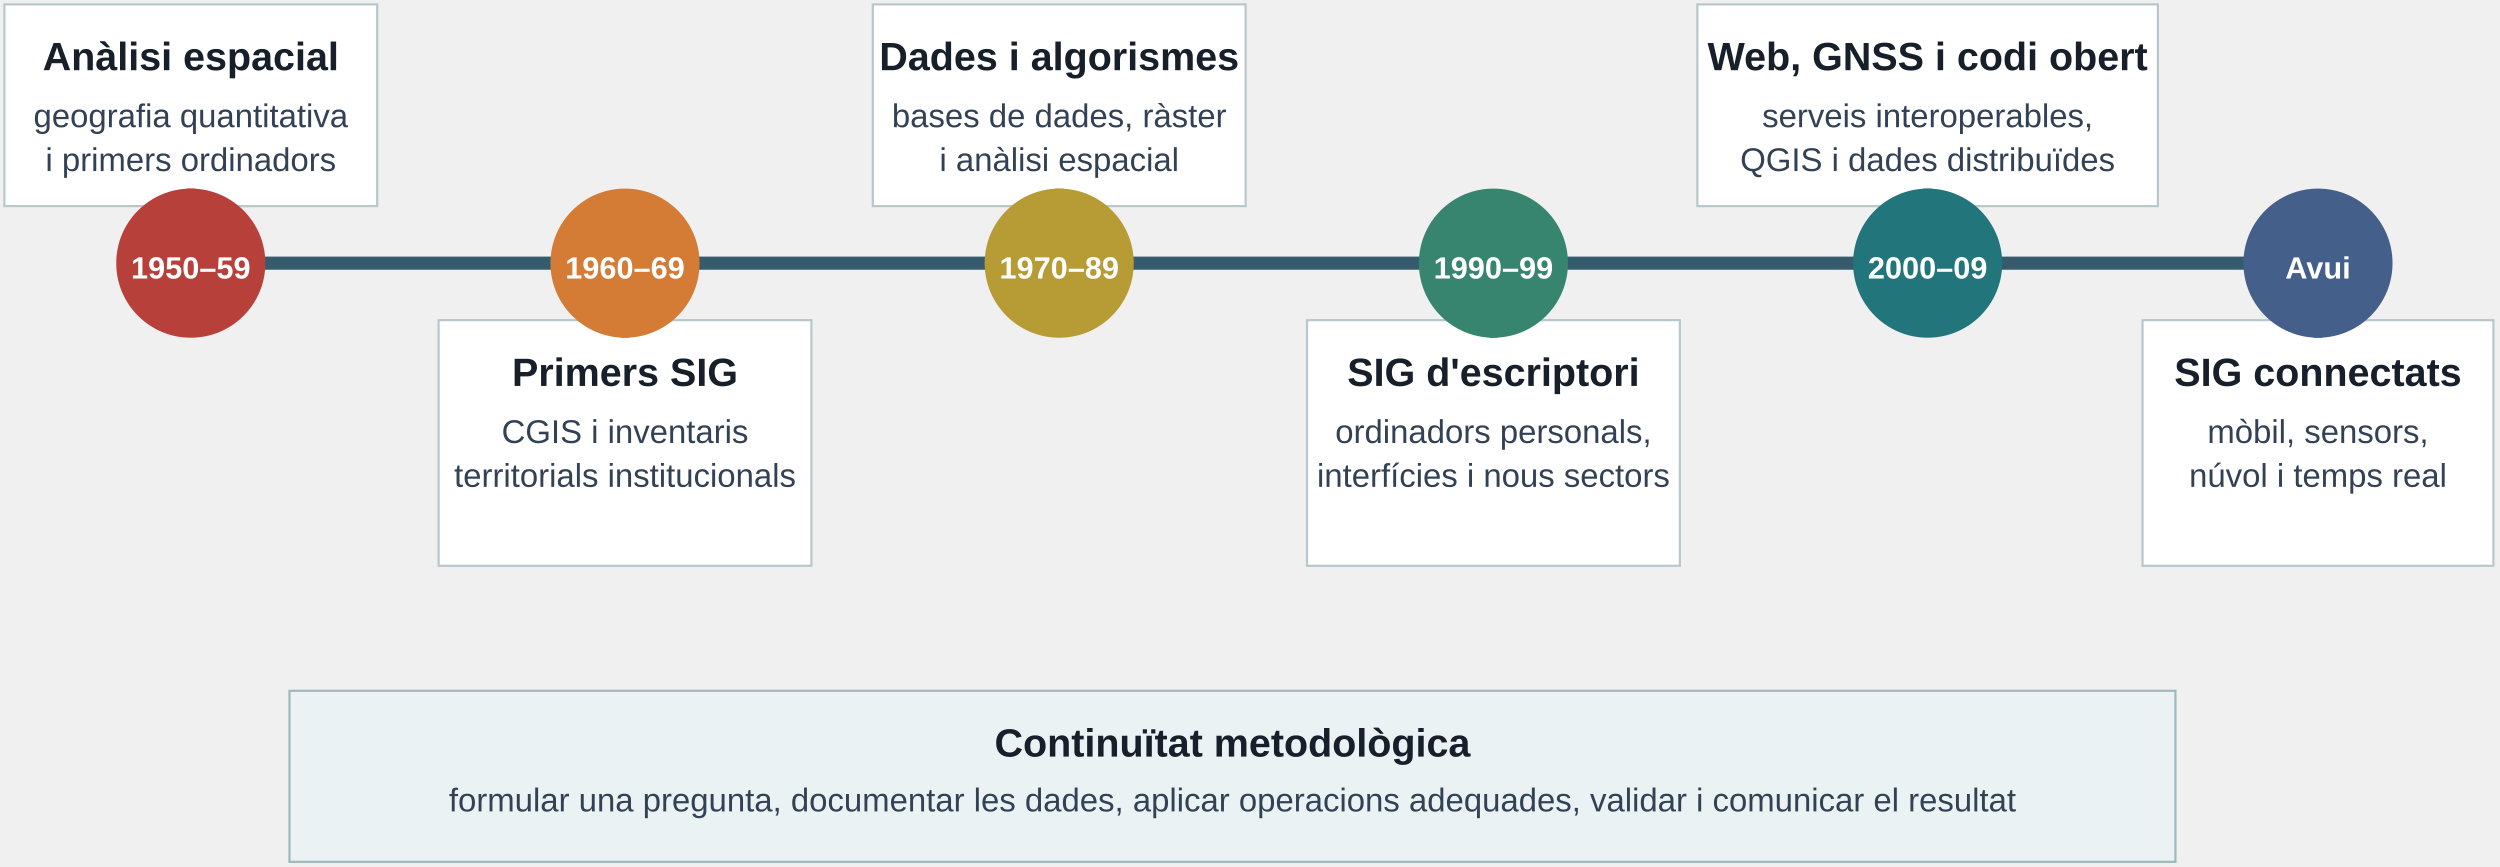
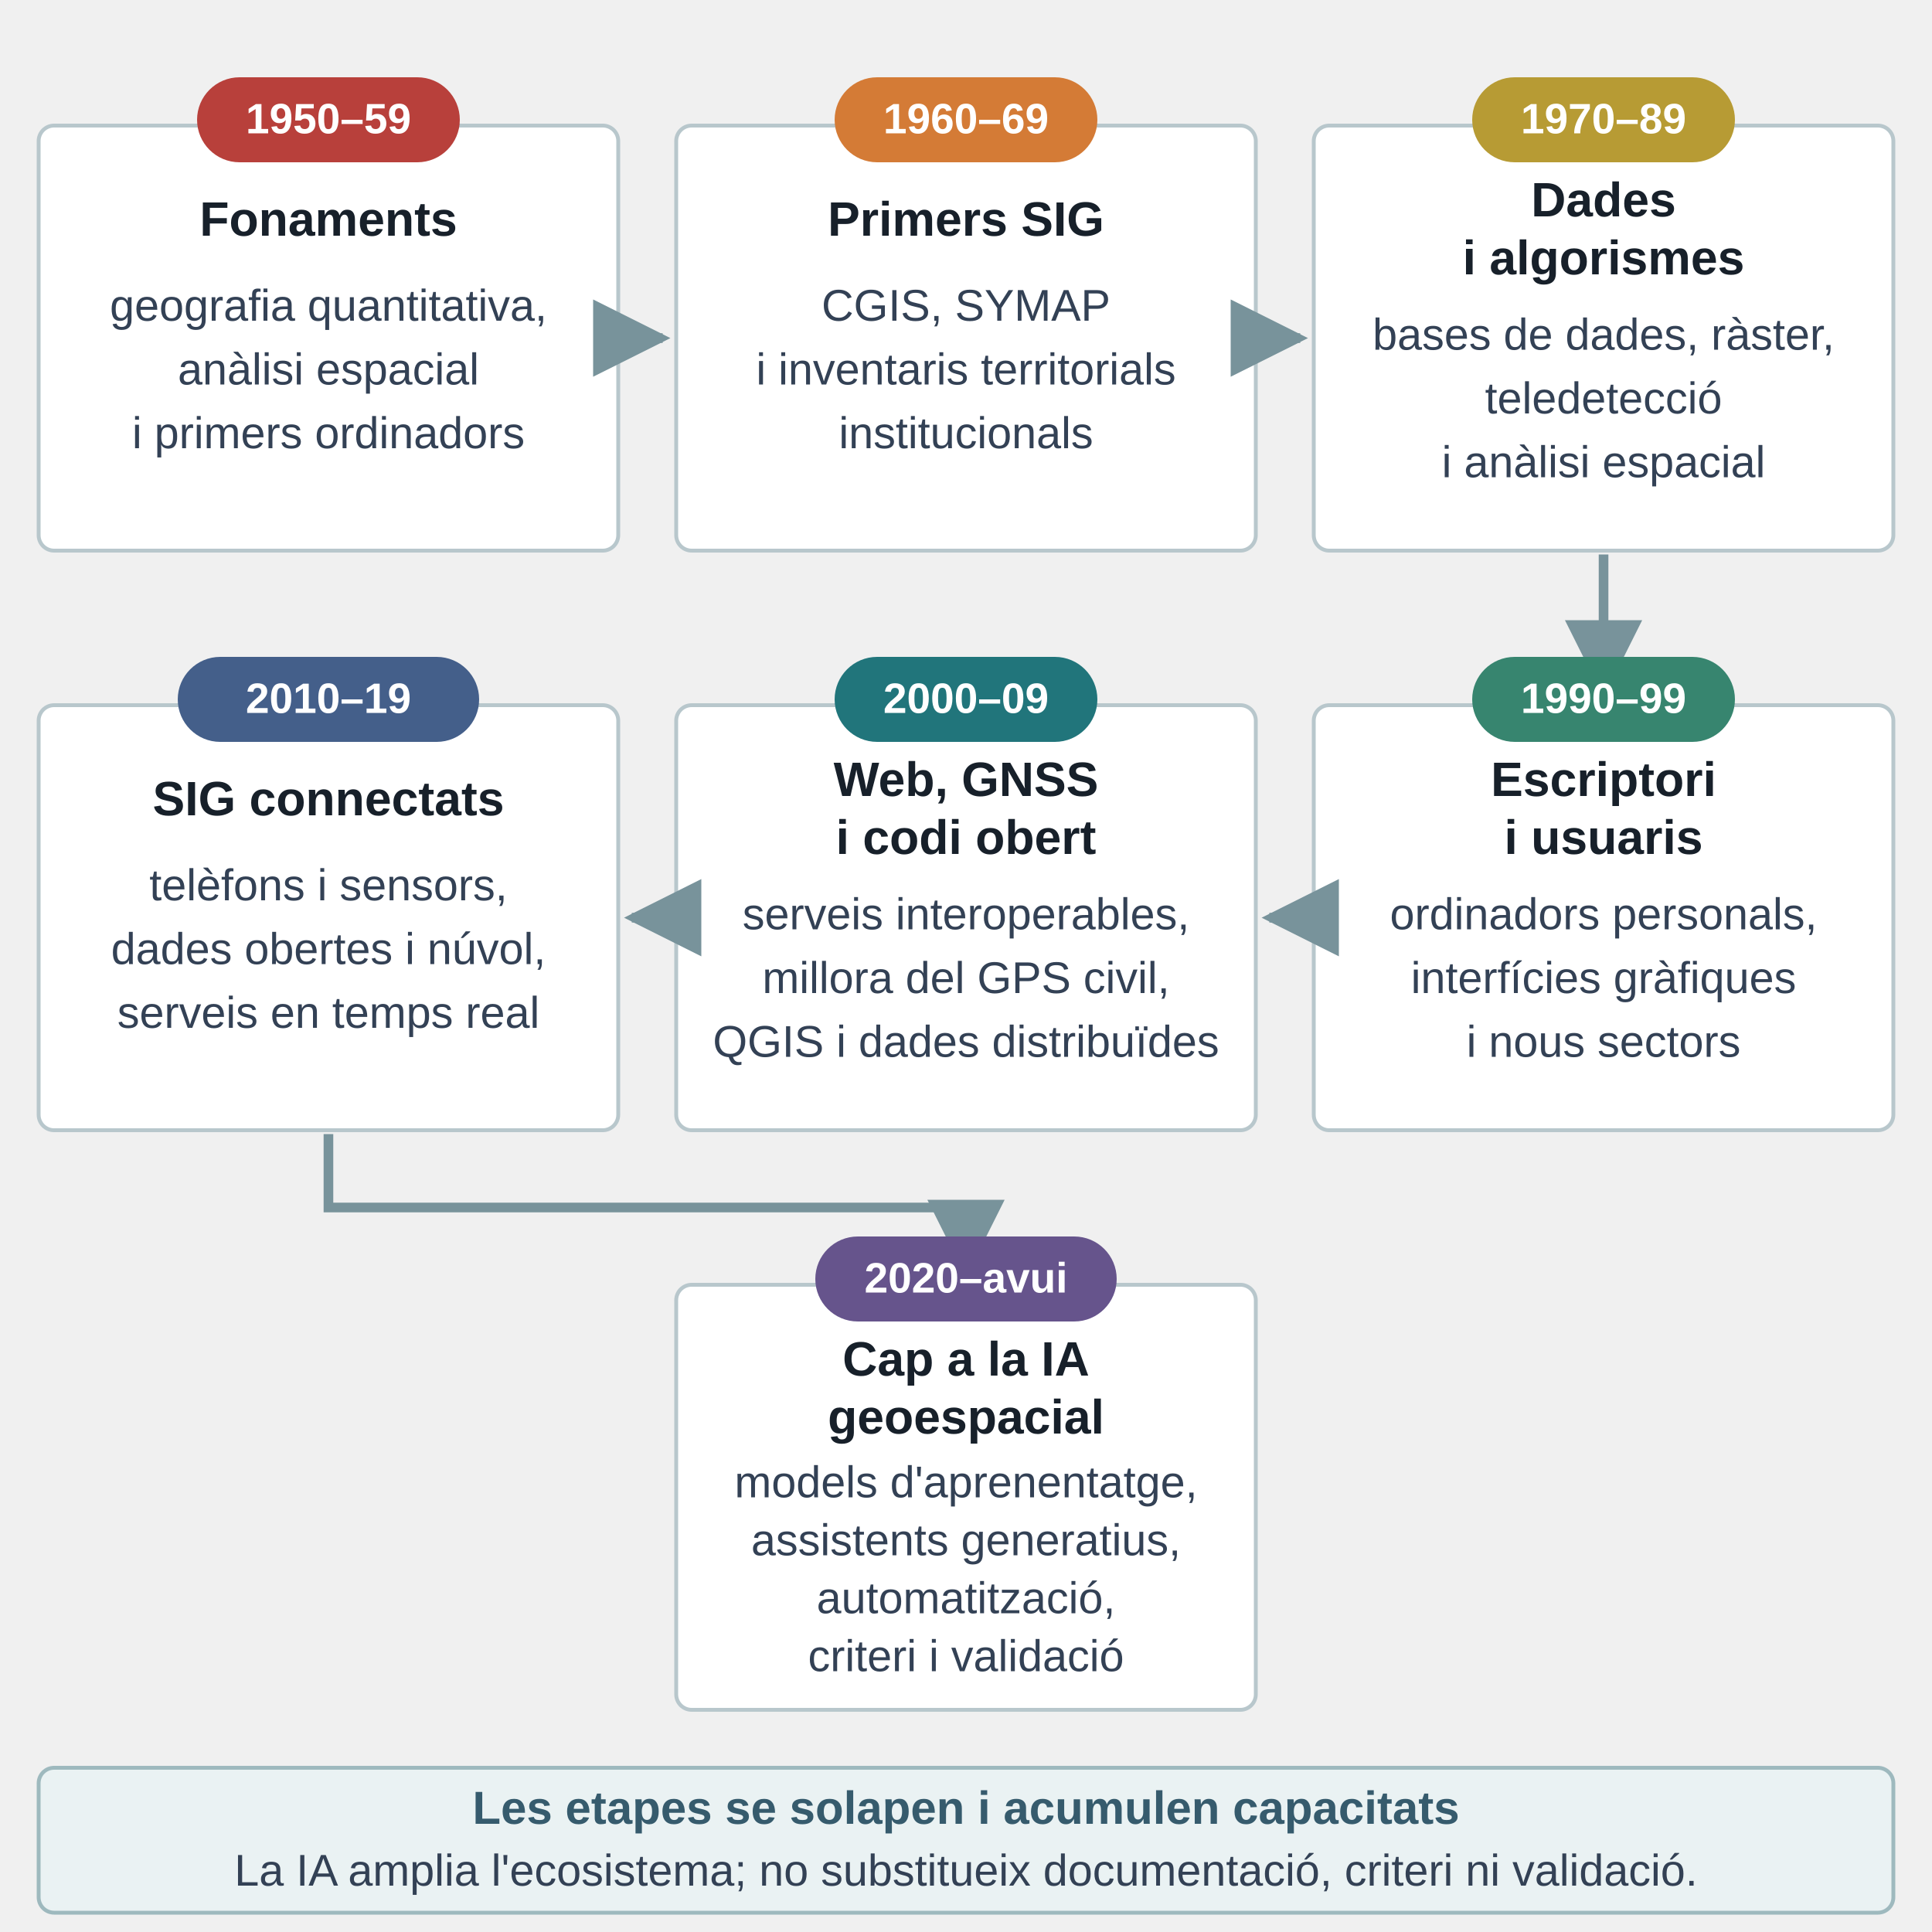
- <svg xmlns="http://www.w3.org/2000/svg" width="1140" height="395" viewBox="38 110 1140 395" role="img" aria-labelledby="title desc">
+ <svg xmlns="http://www.w3.org/2000/svg" width="1000" height="1000" viewBox="0 0 1000 1000" role="img" aria-labelledby="title desc">
  <defs>
    <style>
-       .year { font: 700 14px Arial, sans-serif; fill: #ffffff; }
-       .stage { font: 700 18px Arial, sans-serif; fill: #17202a; }
-       .body { font: 15px Arial, sans-serif; fill: #334155; }
+       .period { font-family: Arial, sans-serif; font-size: 22px; font-weight: 700; fill: #ffffff; }
+       .stage { font-family: Arial, sans-serif; font-size: 25px; font-weight: 700; fill: #17202a; }
+       .body { font-family: Arial, sans-serif; font-size: 23px; fill: #334155; }
+       .continuity { font-family: Arial, sans-serif; font-size: 24px; font-weight: 700; fill: #365b6d; }
    </style>
+     <marker id="arrow" viewBox="0 0 10 10" refX="9" refY="5" markerWidth="8" markerHeight="8" orient="auto-start-reverse">
+       <path d="M 0 0 L 10 5 L 0 10 z" fill="#78939b" />
+     </marker>
  </defs>
-   <line x1="105" y1="230" x2="1095" y2="230" stroke="#365b6d" stroke-width="6" stroke-linecap="round" />
-   <g>
-     <rect x="40" y="112" width="170" height="92" fill="#ffffff" stroke="#b8c7cc" />
-     <rect x="238" y="256" width="170" height="112" fill="#ffffff" stroke="#b8c7cc" />
-     <rect x="436" y="112" width="170" height="92" fill="#ffffff" stroke="#b8c7cc" />
-     <rect x="634" y="256" width="170" height="112" fill="#ffffff" stroke="#b8c7cc" />
-     <rect x="812" y="112" width="210" height="92" fill="#ffffff" stroke="#b8c7cc" />
-     <rect x="1015" y="256" width="160" height="112" fill="#ffffff" stroke="#b8c7cc" />
+   <g fill="#ffffff" stroke="#b8c7cc" stroke-width="2">
+     <rect x="20" y="65" width="300" height="220" rx="8" />
+     <rect x="350" y="65" width="300" height="220" rx="8" />
+     <rect x="680" y="65" width="300" height="220" rx="8" />
+     <rect x="680" y="365" width="300" height="220" rx="8" />
+     <rect x="350" y="365" width="300" height="220" rx="8" />
+     <rect x="20" y="365" width="300" height="220" rx="8" />
+     <rect x="350" y="665" width="300" height="220" rx="8" />
+   </g>
+   <g stroke="#78939b" stroke-width="5" fill="none" marker-end="url(#arrow)">
+     <line x1="322" y1="175" x2="343" y2="175" />
+     <line x1="652" y1="175" x2="673" y2="175" />
+     <line x1="830" y1="287" x2="830" y2="357" />
+     <line x1="678" y1="475" x2="657" y2="475" />
+     <line x1="348" y1="475" x2="327" y2="475" />
+     <path d="M 170 587 L 170 625 L 500 625 L 500 657" />
  </g>
  <g>
-     <circle cx="125" cy="230" r="34" fill="#b8403b" />
-     <text class="year" x="125" y="237" text-anchor="middle">1950–59</text>
-     <line x1="125" y1="196" x2="125" y2="204" stroke="#b8403b" stroke-width="4" />
-     <text class="stage" x="125" y="142" text-anchor="middle">Anàlisi espacial</text>
-     <text class="body" x="125" y="168" text-anchor="middle">geografia quantitativa</text>
-     <text class="body" x="125" y="188" text-anchor="middle">i primers ordinadors</text>
-     <circle cx="323" cy="230" r="34" fill="#d47b36" />
-     <text class="year" x="323" y="237" text-anchor="middle">1960–69</text>
-     <line x1="323" y1="264" x2="323" y2="256" stroke="#d47b36" stroke-width="4" />
-     <text class="stage" x="323" y="286" text-anchor="middle">Primers SIG</text>
-     <text class="body" x="323" y="312" text-anchor="middle">CGIS i inventaris</text>
-     <text class="body" x="323" y="332" text-anchor="middle">territorials institucionals</text>
-     <circle cx="521" cy="230" r="34" fill="#b79b34" />
-     <text class="year" x="521" y="237" text-anchor="middle">1970–89</text>
-     <line x1="521" y1="196" x2="521" y2="204" stroke="#b79b34" stroke-width="4" />
-     <text class="stage" x="521" y="142" text-anchor="middle">Dades i algorismes</text>
-     <text class="body" x="521" y="168" text-anchor="middle">bases de dades, ràster</text>
-     <text class="body" x="521" y="188" text-anchor="middle">i anàlisi espacial</text>
-     <circle cx="719" cy="230" r="34" fill="#37856f" />
-     <text class="year" x="719" y="237" text-anchor="middle">1990–99</text>
-     <line x1="719" y1="264" x2="719" y2="256" stroke="#37856f" stroke-width="4" />
-     <text class="stage" x="719" y="286" text-anchor="middle">SIG d'escriptori</text>
-     <text class="body" x="719" y="312" text-anchor="middle">ordinadors personals,</text>
-     <text class="body" x="719" y="332" text-anchor="middle">interfícies i nous sectors</text>
-     <circle cx="917" cy="230" r="34" fill="#21757b" />
-     <text class="year" x="917" y="237" text-anchor="middle">2000–09</text>
-     <line x1="917" y1="196" x2="917" y2="204" stroke="#21757b" stroke-width="4" />
-     <text class="stage" x="917" y="142" text-anchor="middle">Web, GNSS i codi obert</text>
-     <text class="body" x="917" y="168" text-anchor="middle">serveis interoperables,</text>
-     <text class="body" x="917" y="188" text-anchor="middle">QGIS i dades distribuïdes</text>
-     <circle cx="1095" cy="230" r="34" fill="#445f8a" />
-     <text class="year" x="1095" y="237" text-anchor="middle">Avui</text>
-     <line x1="1095" y1="264" x2="1095" y2="256" stroke="#445f8a" stroke-width="4" />
-     <text class="stage" x="1095" y="286" text-anchor="middle">SIG connectats</text>
-     <text class="body" x="1095" y="312" text-anchor="middle">mòbil, sensors,</text>
-     <text class="body" x="1095" y="332" text-anchor="middle">núvol i temps real</text>
+     <rect x="102" y="40" width="136" height="44" rx="22" fill="#b8403b" />
+     <text class="period" x="170" y="69" text-anchor="middle">1950–59</text>
+     <text class="stage" x="170" y="122" text-anchor="middle">Fonaments</text>
+     <text class="body" x="170" y="166" text-anchor="middle">geografia quantitativa,</text>
+     <text class="body" x="170" y="199" text-anchor="middle">anàlisi espacial</text>
+     <text class="body" x="170" y="232" text-anchor="middle">i primers ordinadors</text>
+     <rect x="432" y="40" width="136" height="44" rx="22" fill="#d47b36" />
+     <text class="period" x="500" y="69" text-anchor="middle">1960–69</text>
+     <text class="stage" x="500" y="122" text-anchor="middle">Primers SIG</text>
+     <text class="body" x="500" y="166" text-anchor="middle">CGIS, SYMAP</text>
+     <text class="body" x="500" y="199" text-anchor="middle">i inventaris territorials</text>
+     <text class="body" x="500" y="232" text-anchor="middle">institucionals</text>
+     <rect x="762" y="40" width="136" height="44" rx="22" fill="#b79b34" />
+     <text class="period" x="830" y="69" text-anchor="middle">1970–89</text>
+     <text class="stage" x="830" y="112" text-anchor="middle">Dades</text>
+     <text class="stage" x="830" y="142" text-anchor="middle">i algorismes</text>
+     <text class="body" x="830" y="181" text-anchor="middle">bases de dades, ràster,</text>
+     <text class="body" x="830" y="214" text-anchor="middle">teledetecció</text>
+     <text class="body" x="830" y="247" text-anchor="middle">i anàlisi espacial</text>
+     <rect x="762" y="340" width="136" height="44" rx="22" fill="#37856f" />
+     <text class="period" x="830" y="369" text-anchor="middle">1990–99</text>
+     <text class="stage" x="830" y="412" text-anchor="middle">Escriptori</text>
+     <text class="stage" x="830" y="442" text-anchor="middle">i usuaris</text>
+     <text class="body" x="830" y="481" text-anchor="middle">ordinadors personals,</text>
+     <text class="body" x="830" y="514" text-anchor="middle">interfícies gràfiques</text>
+     <text class="body" x="830" y="547" text-anchor="middle">i nous sectors</text>
+     <rect x="432" y="340" width="136" height="44" rx="22" fill="#21757b" />
+     <text class="period" x="500" y="369" text-anchor="middle">2000–09</text>
+     <text class="stage" x="500" y="412" text-anchor="middle">Web, GNSS</text>
+     <text class="stage" x="500" y="442" text-anchor="middle">i codi obert</text>
+     <text class="body" x="500" y="481" text-anchor="middle">serveis interoperables,</text>
+     <text class="body" x="500" y="514" text-anchor="middle">millora del GPS civil,</text>
+     <text class="body" x="500" y="547" text-anchor="middle">QGIS i dades distribuïdes</text>
+     <rect x="92" y="340" width="156" height="44" rx="22" fill="#445f8a" />
+     <text class="period" x="170" y="369" text-anchor="middle">2010–19</text>
+     <text class="stage" x="170" y="422" text-anchor="middle">SIG connectats</text>
+     <text class="body" x="170" y="466" text-anchor="middle">telèfons i sensors,</text>
+     <text class="body" x="170" y="499" text-anchor="middle">dades obertes i núvol,</text>
+     <text class="body" x="170" y="532" text-anchor="middle">serveis en temps real</text>
+     <rect x="422" y="640" width="156" height="44" rx="22" fill="#66548c" />
+     <text class="period" x="500" y="669" text-anchor="middle">2020–avui</text>
+     <text class="stage" x="500" y="712" text-anchor="middle">Cap a la IA</text>
+     <text class="stage" x="500" y="742" text-anchor="middle">geoespacial</text>
+     <text class="body" x="500" y="775" text-anchor="middle">models d'aprenentatge,</text>
+     <text class="body" x="500" y="805" text-anchor="middle">assistents generatius,</text>
+     <text class="body" x="500" y="835" text-anchor="middle">automatització,</text>
+     <text class="body" x="500" y="865" text-anchor="middle">criteri i validació</text>
  </g>
-   <rect x="170" y="425" width="860" height="78" fill="#eaf2f3" stroke="#9eb9be" />
-   <text class="stage" x="600" y="455" text-anchor="middle">Continuïtat metodològica</text>
-   <text class="body" x="600" y="480" text-anchor="middle">formular una pregunta, documentar les dades, aplicar operacions adequades, validar i comunicar el resultat</text>
+   <rect x="20" y="915" width="960" height="75" rx="8" fill="#eaf2f3" stroke="#9eb9be" stroke-width="2" />
+   <text class="continuity" x="500" y="944" text-anchor="middle">Les etapes se solapen i acumulen capacitats</text>
+   <text class="body" x="500" y="976" text-anchor="middle">La IA amplia l'ecosistema; no substitueix documentació, criteri ni validació.</text>
</svg>
